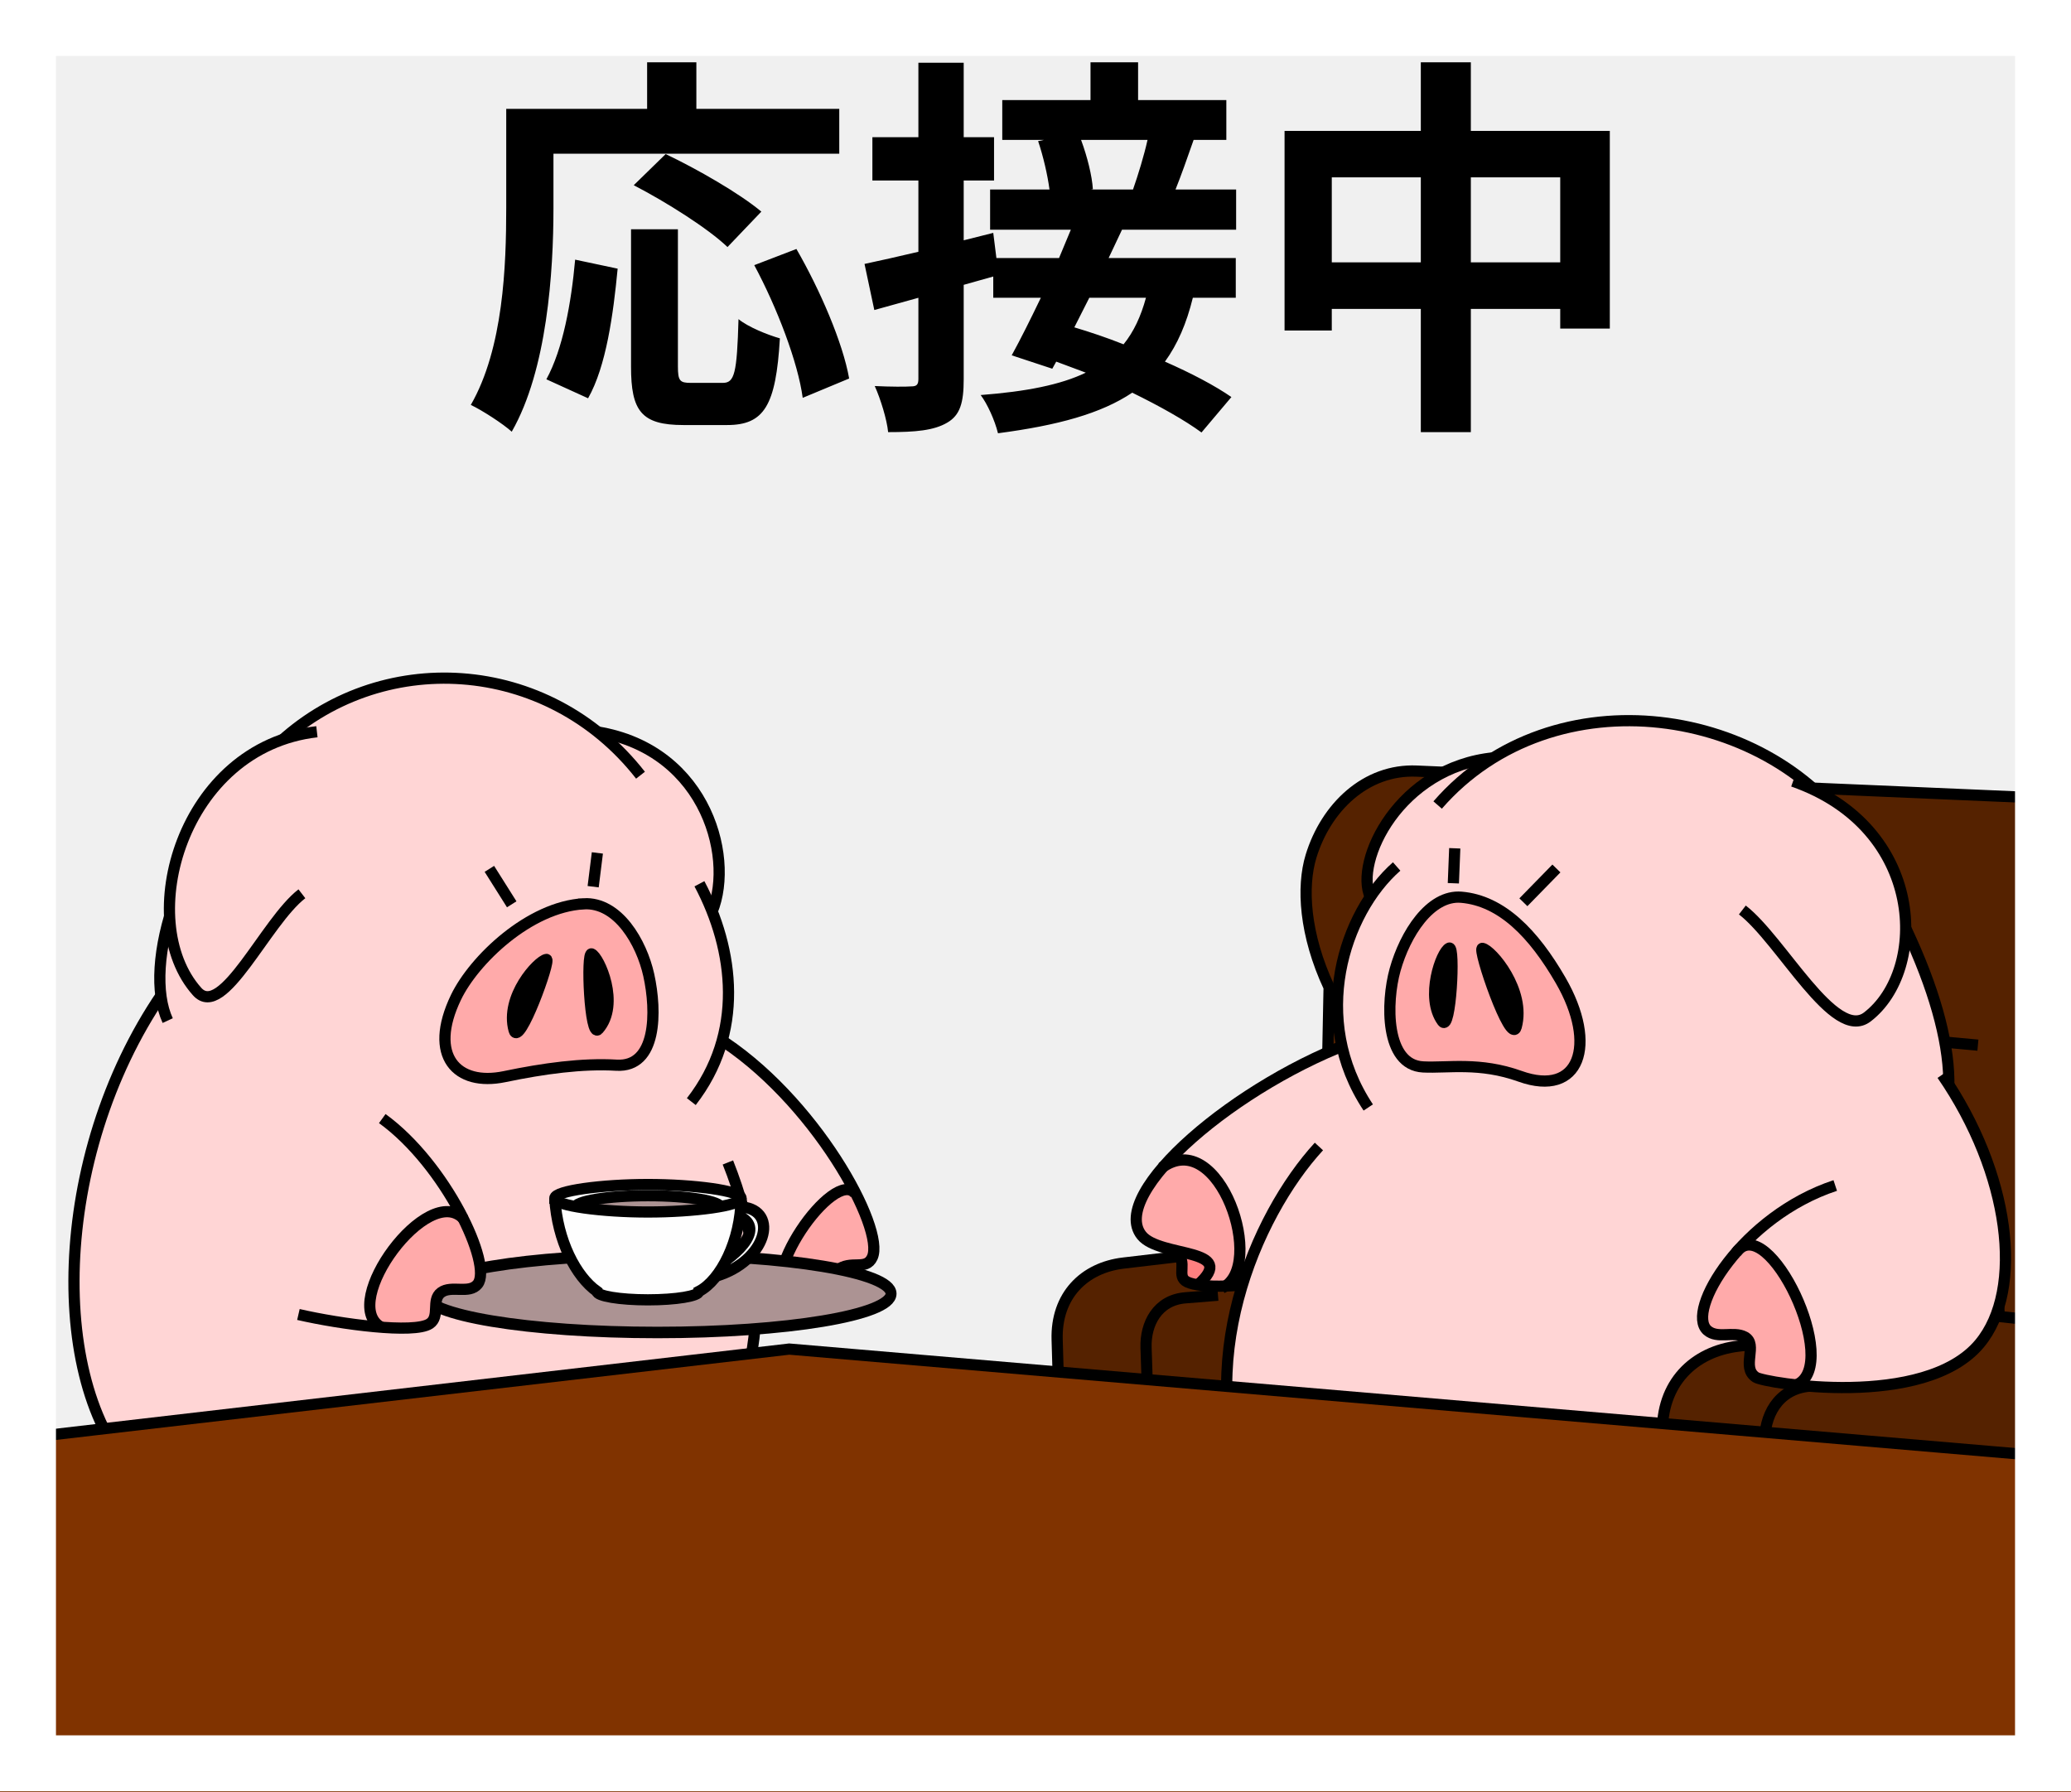
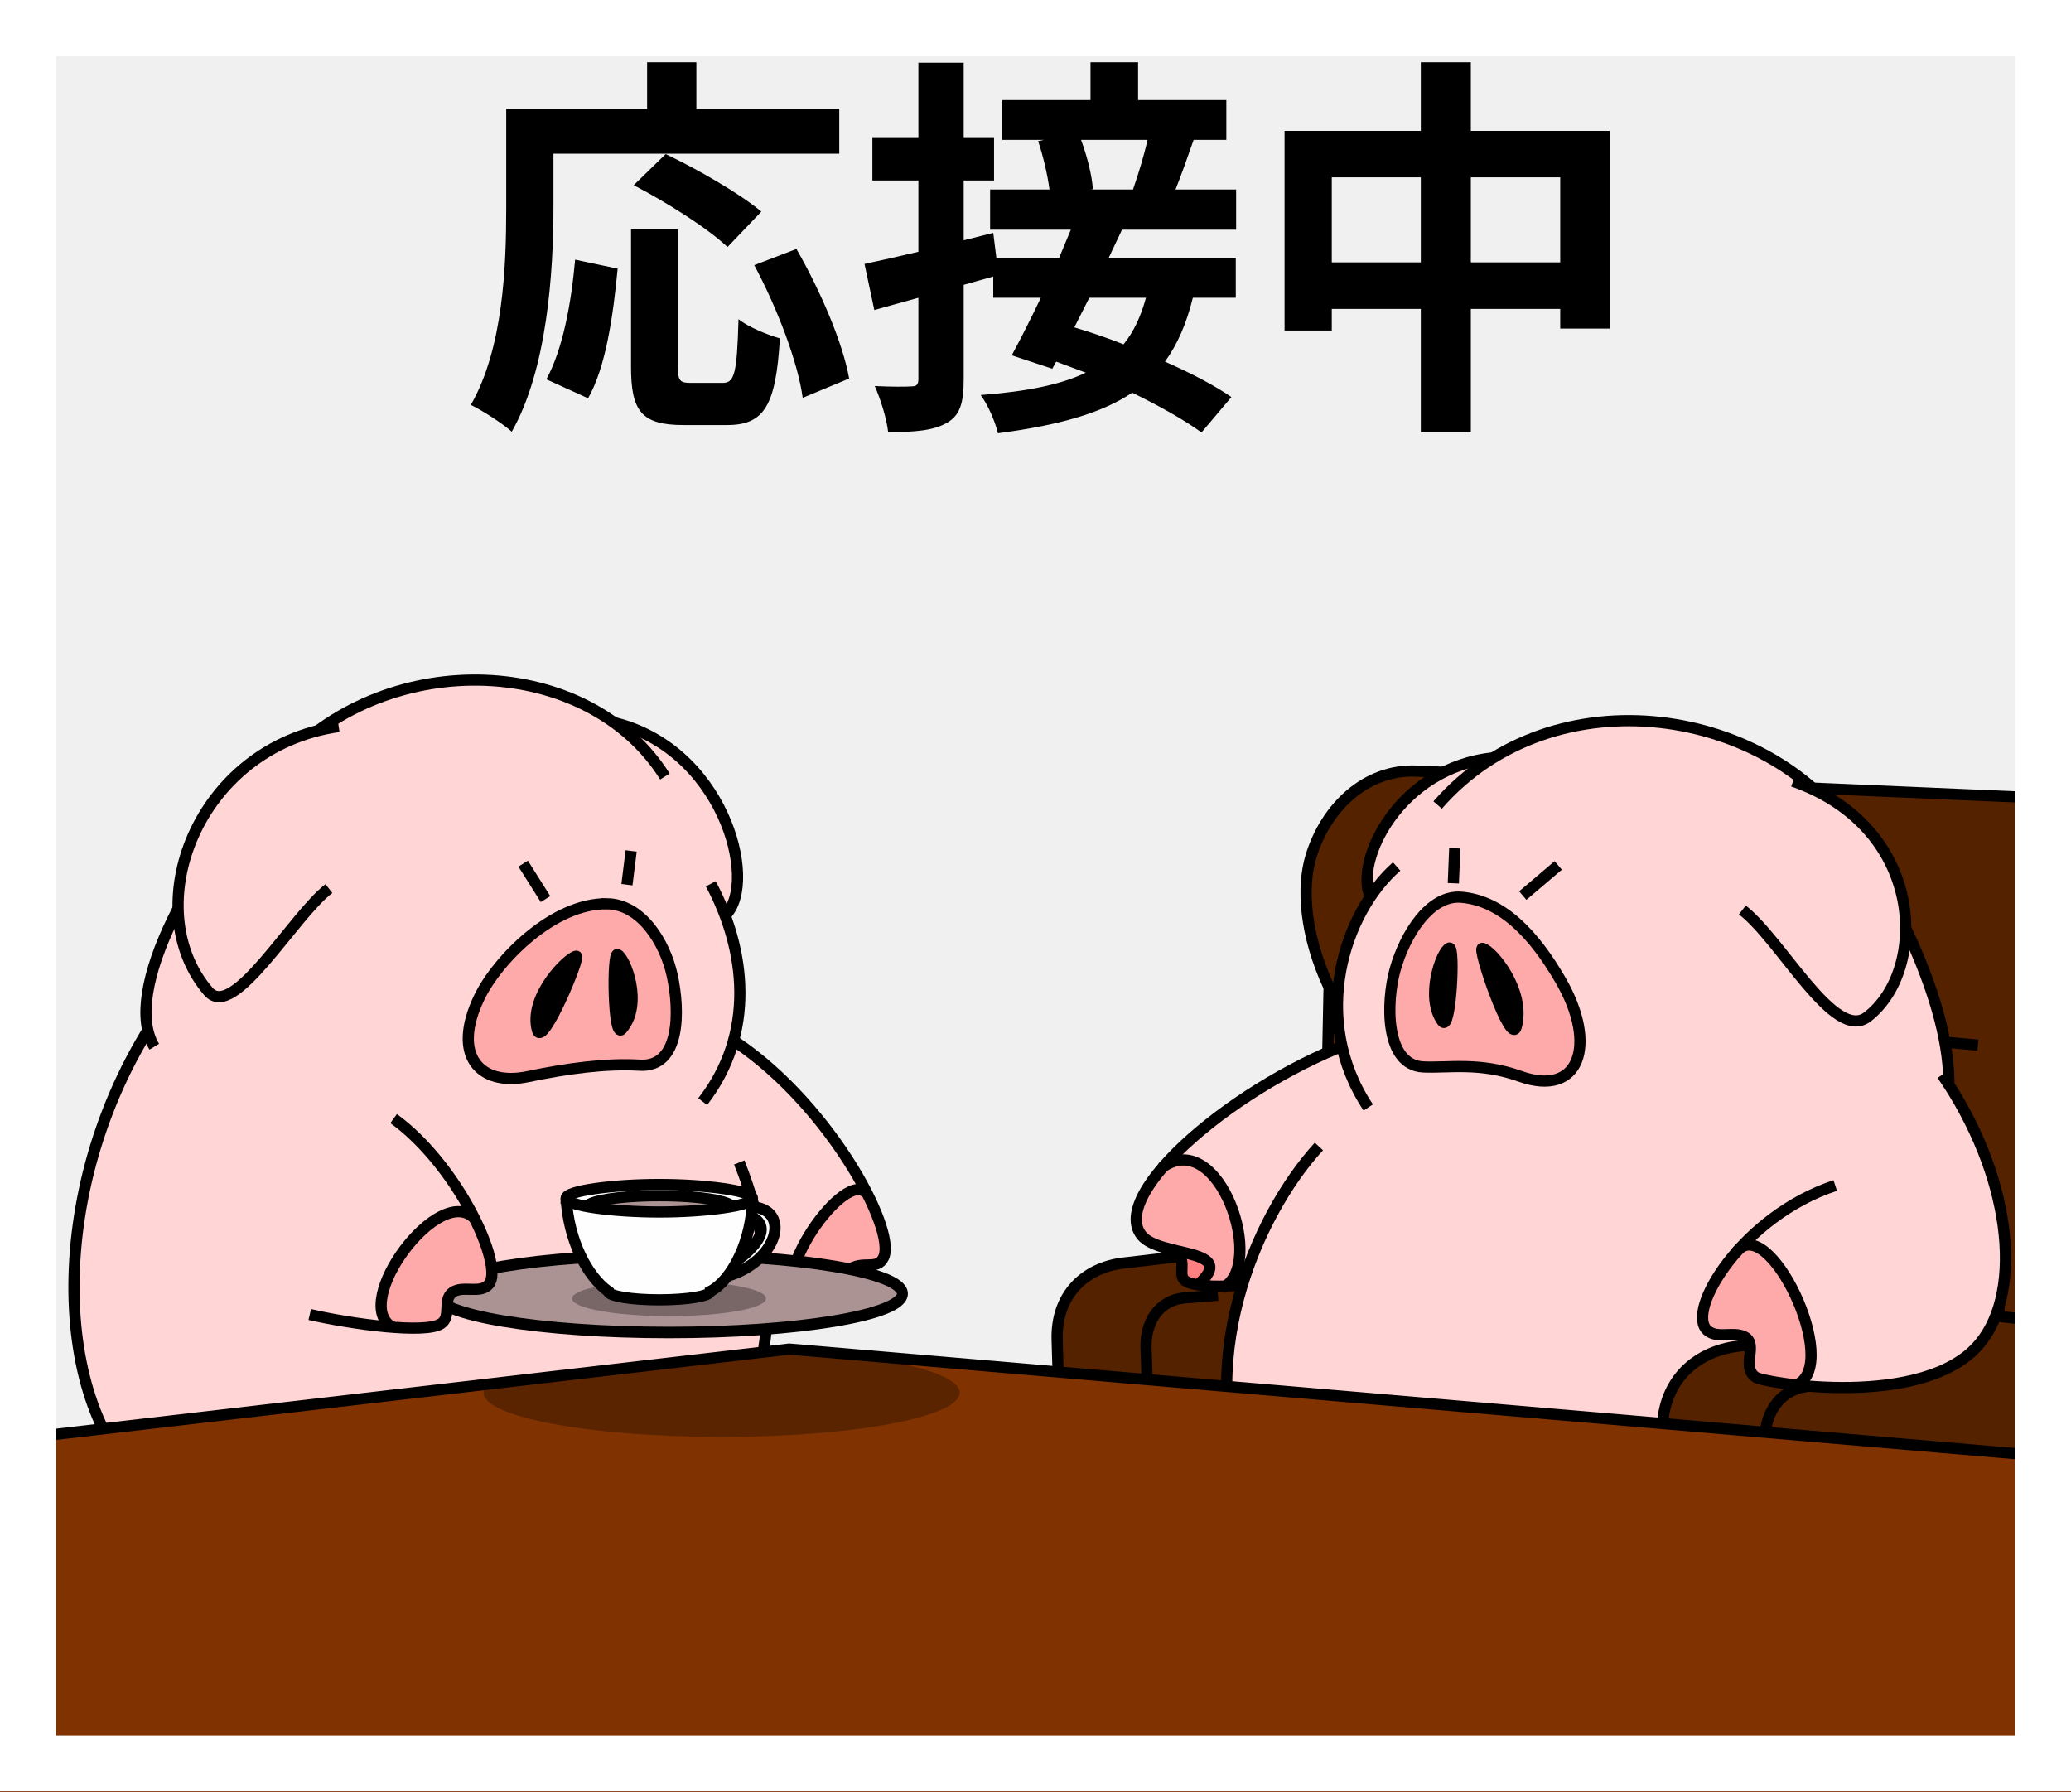
<svg xmlns="http://www.w3.org/2000/svg" width="370" height="320" id="svg3172" version="1.1">
  <defs id="defs3174" />
  <g id="layer1" transform="translate(0,-732.3622)" style="display:none">
    <path style="fill:none;stroke:#0000ff;stroke-width:1px;stroke-linecap:butt;stroke-linejoin:miter;stroke-opacity:1;display:inline" d="M 10,1042.362 360,742.362" id="path3025" />
    <path style="fill:none;stroke:#0000ff;stroke-width:1px;stroke-linecap:butt;stroke-linejoin:miter;stroke-opacity:1;display:inline" d="M 10,742.362 360,1042.362" id="path3027" />
    <path style="fill:none;stroke:#ff0000;stroke-width:1px;stroke-linecap:butt;stroke-linejoin:miter;stroke-opacity:1;display:inline" d="m 10,732.362 0,320" id="path3006" />
    <path style="fill:none;stroke:#ff0000;stroke-width:1px;stroke-linecap:butt;stroke-linejoin:miter;stroke-opacity:1;display:inline" d="m 360,732.362 0,320" id="path3010" />
    <path style="fill:none;stroke:#ff0000;stroke-width:1px;stroke-linecap:butt;stroke-linejoin:miter;stroke-opacity:1;display:inline" d="m 0,742.362 370,3e-5" id="path3016" />
    <path style="fill:none;stroke:#ff0000;stroke-width:1px;stroke-linecap:butt;stroke-linejoin:miter;stroke-opacity:1;display:inline" d="m 0,1042.362 370,0" id="path3018" />
  </g>
  <g id="layer3">
    <g id="g4125" transform="matrix(1.079021,0,0,1.079021,-26.98671,-16.68776)" style="stroke-width:1.854">
      <path id="path3975" d="m 200.741,260.973 -0.694,-23.7 c -0.214,-7.305 4.435,-11.928 10.986,-12.699 l 36.8,-4.331 23,2.5 -0.467,38.835 z" style="fill:#552200;stroke:#000000;stroke-width:1.854;stroke-linecap:butt;stroke-linejoin:miter;stroke-opacity:1" />
      <path id="path3975-2-5" d="m 226.675,229.895 -5.396,0.434 c -4.688,0.377 -6.641,4.374 -6.513,8.264 l 0.771,23.28" style="fill:none;stroke:#000000;stroke-width:1.854;stroke-linecap:butt;stroke-linejoin:miter;stroke-opacity:1" />
      <path id="path3973" d="m 243.32,266.971 1.756,-88.039 c -4.098,-8.789 -4.529,-16.666 -2.995,-21.699 2.462,-8.075 9.055,-14.469 17.498,-14.106 l 116.751,5.026 -0.644,128.332" style="fill:#552200;stroke:#000000;stroke-width:1.854;stroke-linecap:butt;stroke-linejoin:miter;stroke-opacity:1" />
      <path id="path4109" d="m 352.5,188.5 -98.5,-9" style="fill:none;stroke:#000000;stroke-width:1.854;stroke-linecap:butt;stroke-linejoin:miter;stroke-opacity:1" />
    </g>
    <g id="g4010" style="stroke-width:1.854" transform="matrix(1.079021,0,0,1.079021,-26.98671,-16.68776)">
      <path id="path5099-5-7-3-06-0" d="m 252.685,197.236 c -28.358,15.007 -19.658,52.956 7.802,46.26 3.002,-0.732 1.328,-3.582 2.458,-4.718 1.469,-1.476 3.35,-0.079 3.983,-2.177 0.673,-2.23 -2.541,-11.714 -6.03,-15.313" style="fill:none;stroke:none;display:inline" />
      <path id="path6528-0" d="m 250.6,187.261 c -19.98,8.161 -42.086,24.699 -36.601,32.684 1.543,2.246 16.185,-1.036 9.586,8.044 l 115.703,-30.855 z" style="fill:#ffd5d5;stroke:none;display:inline" />
      <path id="path5099-5-7-84-9-0" d="m 219.693,222.587 c 2.14,1.853 0.172,3.808 1.896,5.161 0.583,0.457 1.285,0.399 1.677,0.422 3.918,-2.674 2.305,-4.814 -3.573,-5.584 z" style="fill:#ff8080;stroke:none;display:inline" />
      <path id="path5103-5-8-6-7-0-6" d="m 227.534,228.482 c 7.441,-3.392 -0.251,-25.996 -10.171,-19.861 0,0 -5.758,7.253 -3.158,11.165 2.209,3.323 16.668,2.687 9.273,8.232 1.136,0.336 2.765,0.459 4.055,0.464 z" style="fill:#ffaaaa;stroke:none;display:inline" />
      <path id="path6528" d="m 250.321,187.502 c -20.571,7.265 -41.831,25.561 -36.288,32.497 3.002,3.756 16.314,1.98 9.273,8.232" style="fill:none;stroke:#000000;stroke-width:1.854;stroke-linecap:butt;stroke-linejoin:miter;stroke-opacity:1;display:inline" />
      <path id="path5099-5-7-84-9" d="m 219.701,222.616 c 2.14,1.853 -0.085,4.162 1.896,5.099 2.106,0.995 9.225,1.133 17.318,-1.046" style="fill:none;stroke:#000000;stroke-width:1.854;stroke-linecap:butt;stroke-linejoin:miter;stroke-opacity:1;display:inline" />
      <path id="path5103-5-8-6-7" d="m 217.378,208.802 c 9.544,-7.01 17.424,16.5 9.983,19.892" style="fill:none;stroke:#000000;stroke-width:1.854;stroke-linecap:butt;stroke-linejoin:miter;stroke-opacity:1;display:inline" />
      <path id="path5372-4-8-3" d="m 243.388,205.276 c -10.543,11.476 -21.256,36.411 -11.329,58.427 l 117.062,0.981 c 9.258,-10.622 10.915,-40.813 -3.806,-68.502" style="fill:#ffd5d5;stroke:#000000;stroke-width:1.854;stroke-linecap:butt;stroke-linejoin:miter;stroke-opacity:1;display:inline" />
    </g>
    <g id="g4066-1" transform="matrix(1.242074,0,0,1.242074,93.84589,39.41606)" style="stroke-width:1.61">
      <path id="path3975-7" d="m 164.256,198.266 -0.694,-23.7 c -0.214,-7.305 4.435,-11.928 10.986,-12.699 l 36.8,-4.331 23,2.5 -0.467,38.835 z" style="fill:#552200;stroke:#000000;stroke-width:1.61;stroke-linecap:butt;stroke-linejoin:miter;stroke-opacity:1" />
      <path id="path3975-2-5-1" d="m 190.19,167.188 -5.396,0.434 c -4.688,0.377 -6.641,4.374 -6.513,8.264 l 0.771,23.28" style="fill:none;stroke:#000000;stroke-width:1.61;stroke-linecap:butt;stroke-linejoin:miter;stroke-opacity:1" />
    </g>
    <g id="g3995" style="stroke-width:1.854" transform="matrix(1.079021,0,0,1.079021,-26.98671,-16.68776)">
      <path id="path5091-2-40-9-2-1-3-46-2" d="M 345.315,197.822 272.386,140.921 c -15.734,1.552 -23.162,17.141 -20.497,23.032 l -1.272,32.26" style="fill:#ffd5d5;stroke:#000000;stroke-width:1.854;stroke-linecap:butt;stroke-linejoin:miter;stroke-opacity:1;display:inline" />
      <path id="path12515-2-7" d="m 263.047,148.742 c 19.244,-22.121 55.715,-16.317 69.525,5.891 12.753,20.508 18.061,38.587 13.515,48.419" style="fill:#ffd5d5;stroke:#000000;stroke-width:1.854;stroke-linecap:butt;stroke-linejoin:miter;stroke-opacity:1;display:inline" />
      <path id="path4041-7-5-9-2" d="m 251.557,198.817 c -9.719,-14.641 -4.073,-32.181 4.702,-39.899" style="fill:#ffd5d5;stroke:#000000;stroke-width:1.854;stroke-linecap:butt;stroke-linejoin:miter;stroke-opacity:1;display:inline" />
      <path id="path5095-5-4-8-5-1-1-13-6" d="m 265.879,155.908 -0.231,5.788" style="fill:none;stroke:#000000;stroke-width:1.854;stroke-linecap:butt;stroke-linejoin:miter;stroke-opacity:1;display:inline" />
-       <path id="path5097-5-8-8-5-1-2-59-0" d="m 282.711,159.248 -5.469,5.594" style="fill:none;stroke:#000000;stroke-width:1.854;stroke-linecap:butt;stroke-linejoin:miter;stroke-opacity:1;display:inline" />
+       <path id="path5097-5-8-8-5-1-2-59-0" d="m 283.013,158.744 -5.872,4.99" style="fill:none;stroke:#000000;stroke-width:1.854;stroke-linecap:butt;stroke-linejoin:miter;stroke-opacity:1;display:inline" />
      <path id="path5099-1-8-2-7-5-0-8-1" d="m 321.894,144.804 c 21.916,7.673 22.412,31.265 12.298,39.026 -5.473,4.2 -14.211,-12.702 -20.692,-17.71" style="fill:#ffd5d5;stroke:#000000;stroke-width:1.854;stroke-linecap:butt;stroke-linejoin:miter;stroke-opacity:1;display:inline" />
      <path id="path5101-7-2-4-1-2-1-7-4-6" d="m 266.982,164.011 c 6.677,0.575 11.966,6.046 16.428,13.76 6.196,10.712 3.099,19.395 -6.708,15.886 -6.74,-2.412 -11.925,-1.346 -16.049,-1.552 -6.347,-0.317 -6.154,-10.722 -4.65,-16.096 1.645,-5.877 5.77,-12.447 10.978,-11.998 z" style="fill:#ffaaaa;stroke:#000000;stroke-width:1.854;stroke-linecap:butt;stroke-linejoin:miter;stroke-opacity:1;display:inline" />
      <path id="path5105-1-4-55-1-28-76-6-0-5" d="m 276.054,185.485 c -0.889,3.234 -6.512,-13.172 -5.595,-13.01 1.511,0.268 7.244,7.009 5.595,13.01 z" style="fill:#000000;stroke:#000000;stroke-width:1.854;display:inline" />
      <path id="path5107-1-5-1-5-1-4-7-7" d="m 264.974,172.43 c 0.994,-0.411 0.235,13.998 -1.124,12.155 -2.936,-3.982 -0.189,-11.613 1.124,-12.155 z" style="fill:#000000;stroke:#000000;stroke-width:1.854;display:inline" />
      <path id="path5144-0-3-4-7" d="m 328.851,211.657 c -15.356,5.051 -24.851,20.743 -21.178,23.978 1.672,1.472 4.325,0.101 6.179,1.086 2.306,1.226 -0.665,5.052 1.863,6.688 1.498,0.969 27.9,5.388 37.037,-5.572 7.49,-8.983 5.006,-28.265 -6.198,-44.521" style="fill:#ffd5d5;stroke:none;display:inline" />
      <path id="path5144-0-3-4-77" d="m 307.611,235.635 c 1.341,1.778 4.325,0.101 6.179,1.086 2.306,1.226 -0.665,5.052 1.863,6.688 1.498,0.969 6.789,1.213 6.789,1.213 7.475,-3.363 -4.659,-28.932 -9.848,-21.906 0,0 -7.794,9.191 -4.983,12.918 z" style="fill:#ffaaaa;stroke:none;display:inline" />
      <path id="path5144-0-3-4" d="m 328.878,211.736 c -15.356,5.051 -24.851,20.743 -21.178,23.978 1.672,1.472 4.325,0.101 6.179,1.087 2.306,1.226 -0.665,5.052 1.863,6.688 1.498,0.969 27.9,5.388 37.037,-5.572 7.49,-8.983 5.006,-28.265 -6.198,-44.521" style="fill:none;stroke:#000000;stroke-width:1.854;stroke-linecap:butt;stroke-linejoin:miter;stroke-opacity:1;display:inline" />
      <path id="path5146-8-7-1" d="m 322.53,244.702 c 7.475,-3.363 -4.844,-28.932 -10.032,-21.906" style="fill:none;stroke:#000000;stroke-width:1.854;stroke-linecap:butt;stroke-linejoin:miter;stroke-opacity:1;display:inline" />
    </g>
-     <path style="fill:#ffd5d5;stroke:#000000;stroke-width:2;stroke-linecap:butt;stroke-linejoin:miter;stroke-opacity:1;display:inline" d="m 106.682,130.747 c 19.852,3.204 24.903,23.481 20.133,33.01 l 2.296,22.443 2.356,27.773 L 32.166,178.817 z" id="path5091-2-40-9-2-1-3-46" />
-     <path style="fill:none;stroke:none;display:inline" d="m 123.365,176.505 c 28.358,15.007 19.658,52.956 -7.802,46.26 -3.002,-0.732 -1.328,-3.582 -2.458,-4.718 -1.469,-1.476 -3.35,-0.079 -3.983,-2.177 -0.673,-2.23 2.541,-11.714 6.03,-15.313" id="path5099-5-7-3-06" />
-     <path style="fill:#ffd5d5;stroke:none;display:inline" d="m 127.631,185.145 c 17.652,10.899 30.408,34.429 28.028,39.51 -1.156,2.467 -3.828,0.351 -6.295,2.318 -2.213,1.765 -0.552,4.436 -2.569,5.292 -2.144,0.91 -12.563,-0.101 -19.365,-2.034" id="path5099-5-7-84-3" />
-     <path style="fill:#ffaaaa;stroke:none;display:inline" d="m 140.932,232.668 c -6.64,-3.691 8.092,-24.347 11.69,-19.45 1.534,1.854 4.779,8.687 3.036,11.372 -1.484,2.285 -3.828,0.351 -6.295,2.318 -2.213,1.765 -0.552,4.436 -2.569,5.292 -2.144,0.91 -5.863,0.468 -5.863,0.468 z" id="path5103-5-8-6-3" />
-     <path style="fill:none;stroke:#000000;stroke-width:2;stroke-linecap:butt;stroke-linejoin:miter;stroke-opacity:1;display:inline" d="m 127.807,185.116 c 17.652,10.899 30.408,34.429 28.028,39.51 -1.156,2.467 -3.828,0.351 -6.295,2.318 -2.213,1.765 -0.552,4.436 -2.569,5.292 -2.144,0.91 -12.563,-0.101 -19.365,-2.034" id="path5099-5-7-84" />
-     <path style="fill:none;stroke:#000000;stroke-width:2;stroke-linecap:butt;stroke-linejoin:miter;stroke-opacity:1;display:inline" d="m 152.798,213.254 c -3.599,-4.897 -18.331,15.759 -11.69,19.45" id="path5103-5-8-6" />
-     <path style="fill:#ffd5d5;stroke:#000000;stroke-width:2;stroke-linecap:butt;stroke-linejoin:miter;stroke-opacity:1;display:inline" d="m 130.044,207.663 c 8.904,22.324 5.401,42.875 -5.745,55.493 L 23.482,262.66 C 7.824,245.146 9.927,203.031 30.819,174.944" id="path5372-4-8" />
-     <path style="fill:#ffd5d5;stroke:#000000;stroke-width:2;stroke-linecap:butt;stroke-linejoin:miter;stroke-opacity:1;display:inline" d="M 114.431,138.484 C 97.851,117.262 67.75,115.508 49.263,133.286 31.855,150.026 25.417,172.489 29.963,182.321" id="path12515-2" />
-     <path style="fill:#ffd5d5;stroke:#000000;stroke-width:2;stroke-linecap:butt;stroke-linejoin:miter;stroke-opacity:1;display:inline" d="m 123.508,196.793 c 9.473,-12.179 7.765,-27.012 1.451,-38.915" id="path4041-7-5-9" />
-     <path style="fill:none;stroke:#000000;stroke-width:2;stroke-linecap:butt;stroke-linejoin:miter;stroke-opacity:1;display:inline" d="m 106.725,152.366 -0.753,6.034" id="path5095-5-4-8-5-1-1-13" />
-     <path style="fill:none;stroke:#000000;stroke-width:2;stroke-linecap:butt;stroke-linejoin:miter;stroke-opacity:1;display:inline" d="m 87.431,155.213 3.992,6.333" id="path5097-5-8-8-5-1-2-59" />
-     <path style="fill:#ffd5d5;stroke:#000000;stroke-width:2;stroke-linecap:butt;stroke-linejoin:miter;stroke-opacity:1;display:inline" d="m 56.618,130.719 c -24.131,2.75 -32.75,33.726 -21.406,46.41 4.599,5.143 12.242,-12.456 18.723,-17.464" id="path5099-1-8-2-7-5-0-8" />
-     <path style="fill:#ffaaaa;stroke:#000000;stroke-width:2;stroke-linecap:butt;stroke-linejoin:miter;stroke-opacity:1;display:inline" d="m 104.291,161.454 c -9.741,0.544 -19.619,10.046 -22.828,16.714 -5.006,10.405 0.101,15.949 8.677,14.163 7.009,-1.46 13.907,-2.404 19.987,-2.044 7.236,0.428 7.215,-9.605 5.779,-16.102 -1.283,-5.803 -5.47,-13.075 -11.615,-12.732 z" id="path5101-7-2-4-1-2-1-7-4" />
-     <path style="fill:#000000;stroke:#000000;stroke-width:2;display:inline" d="m 91.845,184.044 c 0.889,3.234 6.686,-12.812 5.769,-12.649 -1.511,0.268 -7.418,6.649 -5.769,12.649 z" id="path5105-1-4-55-1-28-76-6-0" />
-     <path style="fill:#000000;stroke:#000000;stroke-width:2;display:inline" d="m 105.692,170.407 c -0.994,-0.411 -0.32,15.192 1.196,13.475 3.98,-4.504 0.117,-12.933 -1.196,-13.475 z" id="path5107-1-5-1-5-1-4-7" />
-     <path style="fill:#ac9393;stroke:#000000;stroke-width:1.894;display:inline" id="path6450" d="m 183.165,704.282 a 40.558,6.396 0 1 1 -81.116,0 40.558,6.396 0 1 1 81.116,0 z" transform="matrix(1.029155,0,0,1.083377,-29.3087,-531.8964)" />
-     <path style="fill:#ffaaaa;stroke:none;display:inline" d="m 68.095,237.181 c -7.58,-4.294 8.482,-26.111 14.774,-19.303 0,0 5.242,8.25 2.509,11.636 -1.498,1.856 -4.696,0.135 -6.535,1.497 -1.806,1.337 -0.111,4.307 -2.041,5.578 -2.802,1.845 -8.707,0.593 -8.707,0.593 z" id="path5146-8-7-9" />
-     <path style="fill:none;stroke:#000000;stroke-width:2;stroke-linecap:butt;stroke-linejoin:miter;stroke-opacity:1;display:inline" d="m 68.296,199.822 c 11.357,8.223 19.773,26.187 17.04,29.573 -1.498,1.856 -4.696,0.135 -6.535,1.497 -1.806,1.337 -0.111,4.307 -2.041,5.578 -2.802,1.845 -15.869,0.094 -23.446,-1.649" id="path5144-0-3" />
-     <path style="fill:none;stroke:#000000;stroke-width:2;stroke-linecap:butt;stroke-linejoin:miter;stroke-opacity:1;display:inline" d="m 68.053,237.061 c -7.58,-4.294 8.482,-26.111 14.774,-19.303" id="path5146-8-7" />
-     <g id="g3960" transform="translate(-66.82159,0.3535534)" style="stroke-width:2">
+     <g id="g7939" transform="translate(2.028058,0)">
+       <path id="path5091-2-40-9-2-1-3-46" d="m 107.011,128.933 c 20.017,4.358 26.552,28.427 20.628,34.494 l 1.471,22.772 2.356,27.773 L 32.166,178.817 z" style="fill:#ffd5d5;stroke:#000000;stroke-width:2;stroke-linecap:butt;stroke-linejoin:miter;stroke-opacity:1;display:inline" />
+       <path id="path5099-5-7-3-06" d="m 123.365,176.505 c 28.358,15.007 19.658,52.956 -7.802,46.26 -3.002,-0.732 -1.328,-3.582 -2.458,-4.718 -1.469,-1.476 -3.35,-0.079 -3.983,-2.177 -0.673,-2.23 2.541,-11.714 6.03,-15.313" style="fill:none;stroke:none;display:inline" />
+       <path id="path5099-5-7-84-3" d="m 127.631,185.145 c 17.652,10.899 30.408,34.429 28.028,39.51 -1.156,2.467 -3.828,0.351 -6.295,2.318 -2.213,1.765 -0.552,4.436 -2.569,5.292 -2.144,0.91 -12.563,-0.101 -19.365,-2.034" style="fill:#ffd5d5;stroke:none;display:inline" />
+       <path id="path5103-5-8-6-3" d="m 140.932,232.668 c -6.64,-3.691 8.092,-24.347 11.69,-19.45 1.534,1.854 4.779,8.687 3.036,11.372 -1.484,2.285 -3.828,0.351 -6.295,2.318 -2.213,1.765 -0.552,4.436 -2.569,5.292 -2.144,0.91 -5.863,0.468 -5.863,0.468 z" style="fill:#ffaaaa;stroke:none;display:inline" />
+       <path id="path5099-5-7-84" d="m 127.807,185.116 c 17.652,10.899 30.408,34.429 28.028,39.51 -1.156,2.467 -3.828,0.351 -6.295,2.318 -2.213,1.765 -0.552,4.436 -2.569,5.292 -2.144,0.91 -12.563,-0.101 -19.365,-2.034" style="fill:none;stroke:#000000;stroke-width:2;stroke-linecap:butt;stroke-linejoin:miter;stroke-opacity:1;display:inline" />
+       <path id="path5103-5-8-6" d="m 152.798,213.254 c -3.599,-4.897 -18.331,15.759 -11.69,19.45" style="fill:none;stroke:#000000;stroke-width:2;stroke-linecap:butt;stroke-linejoin:miter;stroke-opacity:1;display:inline" />
+       <path id="path5372-4-8" d="m 130.044,207.663 c 8.904,22.324 5.401,42.875 -5.745,55.493 L 21.504,262.99 c -15.658,-17.515 -14.215,-58.97 9.315,-88.046" style="fill:#ffd5d5;stroke:#000000;stroke-width:2;stroke-linecap:butt;stroke-linejoin:miter;stroke-opacity:1;display:inline" />
+       <path id="path12515-2" d="m 116.763,138.717 c -13.782,-21.922 -49.246,-22.976 -67.966,-2.866 -16.455,17.676 -29.208,41.301 -23.263,51.133" style="fill:#ffd5d5;stroke:#000000;stroke-width:2;stroke-linecap:butt;stroke-linejoin:miter;stroke-opacity:1;display:inline" />
+       <path id="path4041-7-5-9" d="m 123.508,196.793 c 9.473,-12.179 7.765,-27.012 1.451,-38.915" style="fill:#ffd5d5;stroke:#000000;stroke-width:2;stroke-linecap:butt;stroke-linejoin:miter;stroke-opacity:1;display:inline" />
+       <path id="path5095-5-4-8-5-1-1-13" d="m 110.733,152.01 -0.753,6.034" style="fill:none;stroke:#000000;stroke-width:2;stroke-linecap:butt;stroke-linejoin:miter;stroke-opacity:1;display:inline" />
+       <path id="path5097-5-8-8-5-1-2-59" d="m 91.44,154.281 3.992,6.333" style="fill:none;stroke:#000000;stroke-width:2;stroke-linecap:butt;stroke-linejoin:miter;stroke-opacity:1;display:inline" />
+       <path id="path5099-1-8-2-7-5-0-8" d="m 58.483,129.786 c -25.53,3.683 -36.014,32.56 -23.271,47.343 4.504,5.226 15.039,-13.389 21.521,-18.396" style="fill:#ffd5d5;stroke:#000000;stroke-width:2;stroke-linecap:butt;stroke-linejoin:miter;stroke-opacity:1;display:inline" />
+       <path id="path5101-7-2-4-1-2-1-7-4" d="m 106.434,161.454 c -9.625,-0.156 -19.619,10.046 -22.828,16.714 -5.006,10.405 0.101,15.949 8.677,14.163 7.009,-1.46 13.907,-2.404 19.987,-2.044 7.236,0.428 7.215,-9.605 5.779,-16.102 -1.283,-5.803 -5.461,-12.632 -11.615,-12.732 z" style="fill:#ffaaaa;stroke:#000000;stroke-width:2;stroke-linecap:butt;stroke-linejoin:miter;stroke-opacity:1;display:inline" />
+       <path id="path5105-1-4-55-1-28-76-6-0" d="m 93.988,184.044 c 0.889,3.234 7.851,-13.395 6.934,-13.232 -1.511,0.268 -8.583,7.232 -6.934,13.232 z" style="fill:#000000;stroke:#000000;stroke-width:2;display:inline" />
+       <path id="path5107-1-5-1-5-1-4-7" d="m 108.302,170.524 c -0.994,-0.411 -0.787,15.075 0.73,13.359 3.98,-4.504 0.583,-12.816 -0.73,-13.359 z" style="fill:#000000;stroke:#000000;stroke-width:2;display:inline" />
+     </g>
+     <path style="fill:#ac9393;stroke:#000000;stroke-width:1.894;display:inline" id="path6450" d="m 183.165,704.282 a 40.558,6.396 0 1 1 -81.116,0 40.558,6.396 0 1 1 81.116,0 z" transform="matrix(1.029155,0,0,1.083377,-27.28064,-531.8964)" />
+     <g id="g7934" transform="translate(2.028058,0)">
+       <path id="path5146-8-7-9" d="m 68.095,237.181 c -7.58,-4.294 8.482,-26.111 14.774,-19.303 0,0 5.242,8.25 2.509,11.636 -1.498,1.856 -4.696,0.135 -6.535,1.497 -1.806,1.337 -0.111,4.307 -2.041,5.578 -2.802,1.845 -8.707,0.593 -8.707,0.593 z" style="fill:#ffaaaa;stroke:none;display:inline" />
+       <path id="path5144-0-3" d="m 68.296,199.822 c 11.357,8.223 19.773,26.187 17.04,29.573 -1.498,1.856 -4.696,0.135 -6.535,1.497 -1.806,1.337 -0.111,4.307 -2.041,5.578 -2.802,1.845 -15.869,0.094 -23.446,-1.649" style="fill:none;stroke:#000000;stroke-width:2;stroke-linecap:butt;stroke-linejoin:miter;stroke-opacity:1;display:inline" />
+       <path id="path5146-8-7" d="m 68.053,237.061 c -7.58,-4.294 8.482,-26.111 14.774,-19.303" style="fill:none;stroke:#000000;stroke-width:2;stroke-linecap:butt;stroke-linejoin:miter;stroke-opacity:1;display:inline" />
+     </g>
+     <path style="opacity:0.3;fill:#000000;fill-opacity:1;stroke:none" id="path7959" d="m 136.506,231.881 a 17.311,2.885 0 1 1 -34.621,0 17.311,2.885 0 1 1 34.621,0 z" transform="matrix(1,0,0,1.085714,0.3297256,-19.79307)" />
+     <g id="g3960" transform="translate(-64.79353,0.3535534)" style="stroke-width:2">
      <path id="path3104" d="m 199.375,215.25 c 6.778,0.685 4.317,9.702 -4.625,12.375 l -0.75,-1.25 c 4.682,-2.558 10.418,-7.97 3.75,-9.875 z" style="fill:#fefefe;fill-opacity:1;stroke:#000000;stroke-width:2;stroke-linecap:butt;stroke-linejoin:miter;stroke-opacity:1" />
      <path id="path6450-1-7-8" d="m 165.941,213.711 c 0,-1.356 8.475,-2.455 16.642,-2.455 8.167,0 16.642,1.099 16.642,2.455 l -16.643,6.146 z" style="fill:#fefefe;fill-opacity:1;stroke:none;display:inline" />
      <path id="path6450-4" d="m 195.665,215.421 c 0,1.199 -5.857,2.172 -13.082,2.172 -7.225,0 -13.082,-0.972 -13.082,-2.172 0,-1.199 5.857,-2.172 13.082,-2.172 7.225,0 13.082,0.972 13.082,2.172 z" style="fill:#ac9393;stroke:#000000;stroke-width:2;display:inline" />
      <path id="path3087-9" d="m 182.579,216.156 c -8.167,0 -16.642,-1.099 -16.642,-2.455 0.447,7.601 3.775,13.968 7.527,16.633 0,0.836 4.08,1.513 9.113,1.513 5.033,0 9.113,-0.677 9.113,-1.513 3.908,-2.028 7.472,-9.126 7.529,-16.633 0,1.356 -8.475,2.455 -16.642,2.455 z" style="fill:#fefefe;fill-opacity:1;stroke:none;display:inline" />
      <path id="path3087" d="m 199.223,213.704 c 0,1.356 -8.475,2.455 -16.642,2.455 -8.167,0 -16.642,-1.099 -16.642,-2.455" style="fill:none;stroke:#000000;stroke-width:2;display:inline" />
      <path id="path6450-1-7" d="m 165.94,213.704 c 0,-1.356 8.475,-2.455 16.642,-2.455 8.167,0 16.642,1.099 16.642,2.455 -0.058,7.507 -3.622,14.605 -7.529,16.633 0,0.836 -4.08,1.513 -9.113,1.513 -5.033,0 -9.113,-0.677 -9.113,-1.513 -3.752,-2.666 -7.08,-9.033 -7.527,-16.633 z" style="fill:none;stroke:#000000;stroke-width:2;display:inline" />
    </g>
    <rect style="fill:#fefefe;fill-opacity:1;stroke:none" id="rect3968" width="0" height="70.004" x="-22.627" y="296.665" />
    <path style="fill:#803300;fill-opacity:1;stroke:#000000;stroke-width:2" d="m 141,241 258,22 0,62 -582,0 3.212,-46.716 z" id="rect3970" />
+     <path style="opacity:0.3;fill:#000000;fill-opacity:1;stroke:none" d="m 138.576,241.092 c 18.841,0.812 32.881,3.951 32.881,7.698 0,4.365 -19.043,7.903 -42.533,7.903 -23.49,0 -42.533,-3.538 -42.533,-7.903 0,-0.701 0.491,-1.38 1.412,-2.027 z" id="path7956" />
  </g>
  <g id="layer4">
    <text xml:space="preserve" style="font-size:70.34px;font-style:normal;font-weight:normal;line-height:125%;letter-spacing:0px;word-spacing:0px;writing-mode:lr-tb;fill:#000000;fill-opacity:1;stroke:none;font-family:Sans" x="82.629" y="70.931" id="text6768">
      <tspan id="tspan6770" x="82.629" y="70.931" style="font-weight:bold;-inkscape-font-specification:Sans Bold">応接中</tspan>
    </text>
  </g>
  <g id="layer2">
    <path style="fill:#ffffff;stroke:none;display:inline" d="m 0,0 0,320 370,0 0,-320 -10,10 0,300 -350,0 0,-300 350,0 10,-10 z" id="path21072" />
  </g>
</svg>
